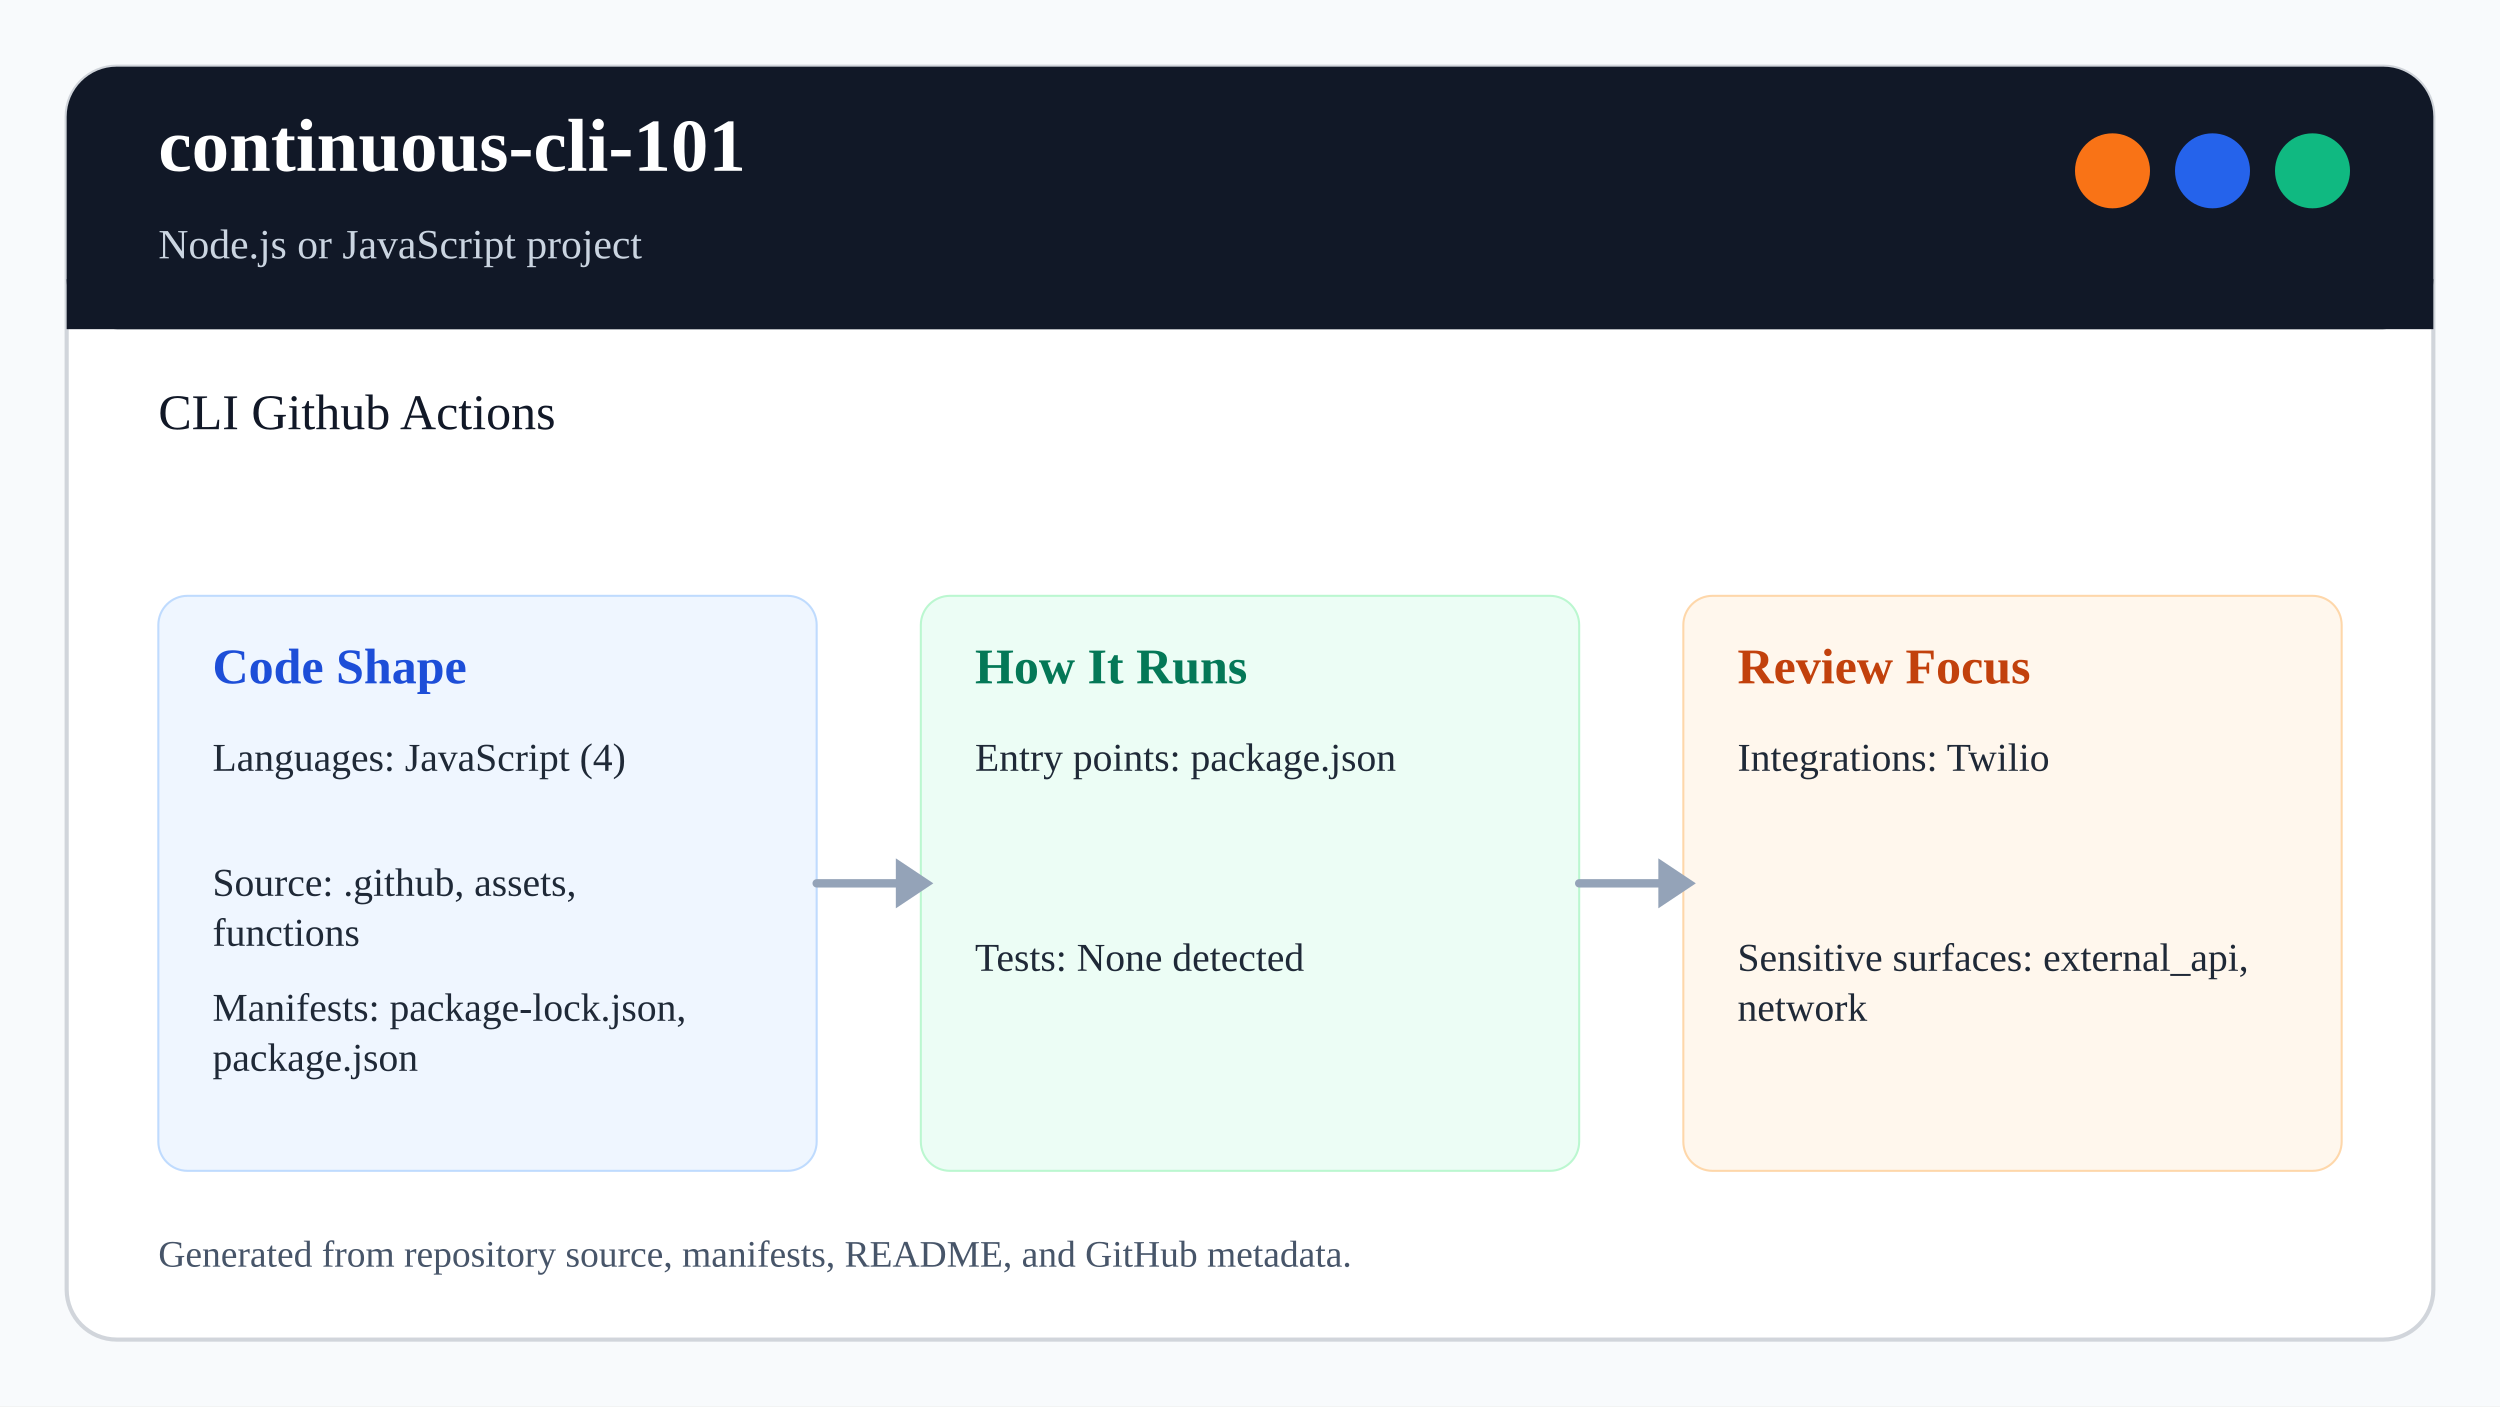
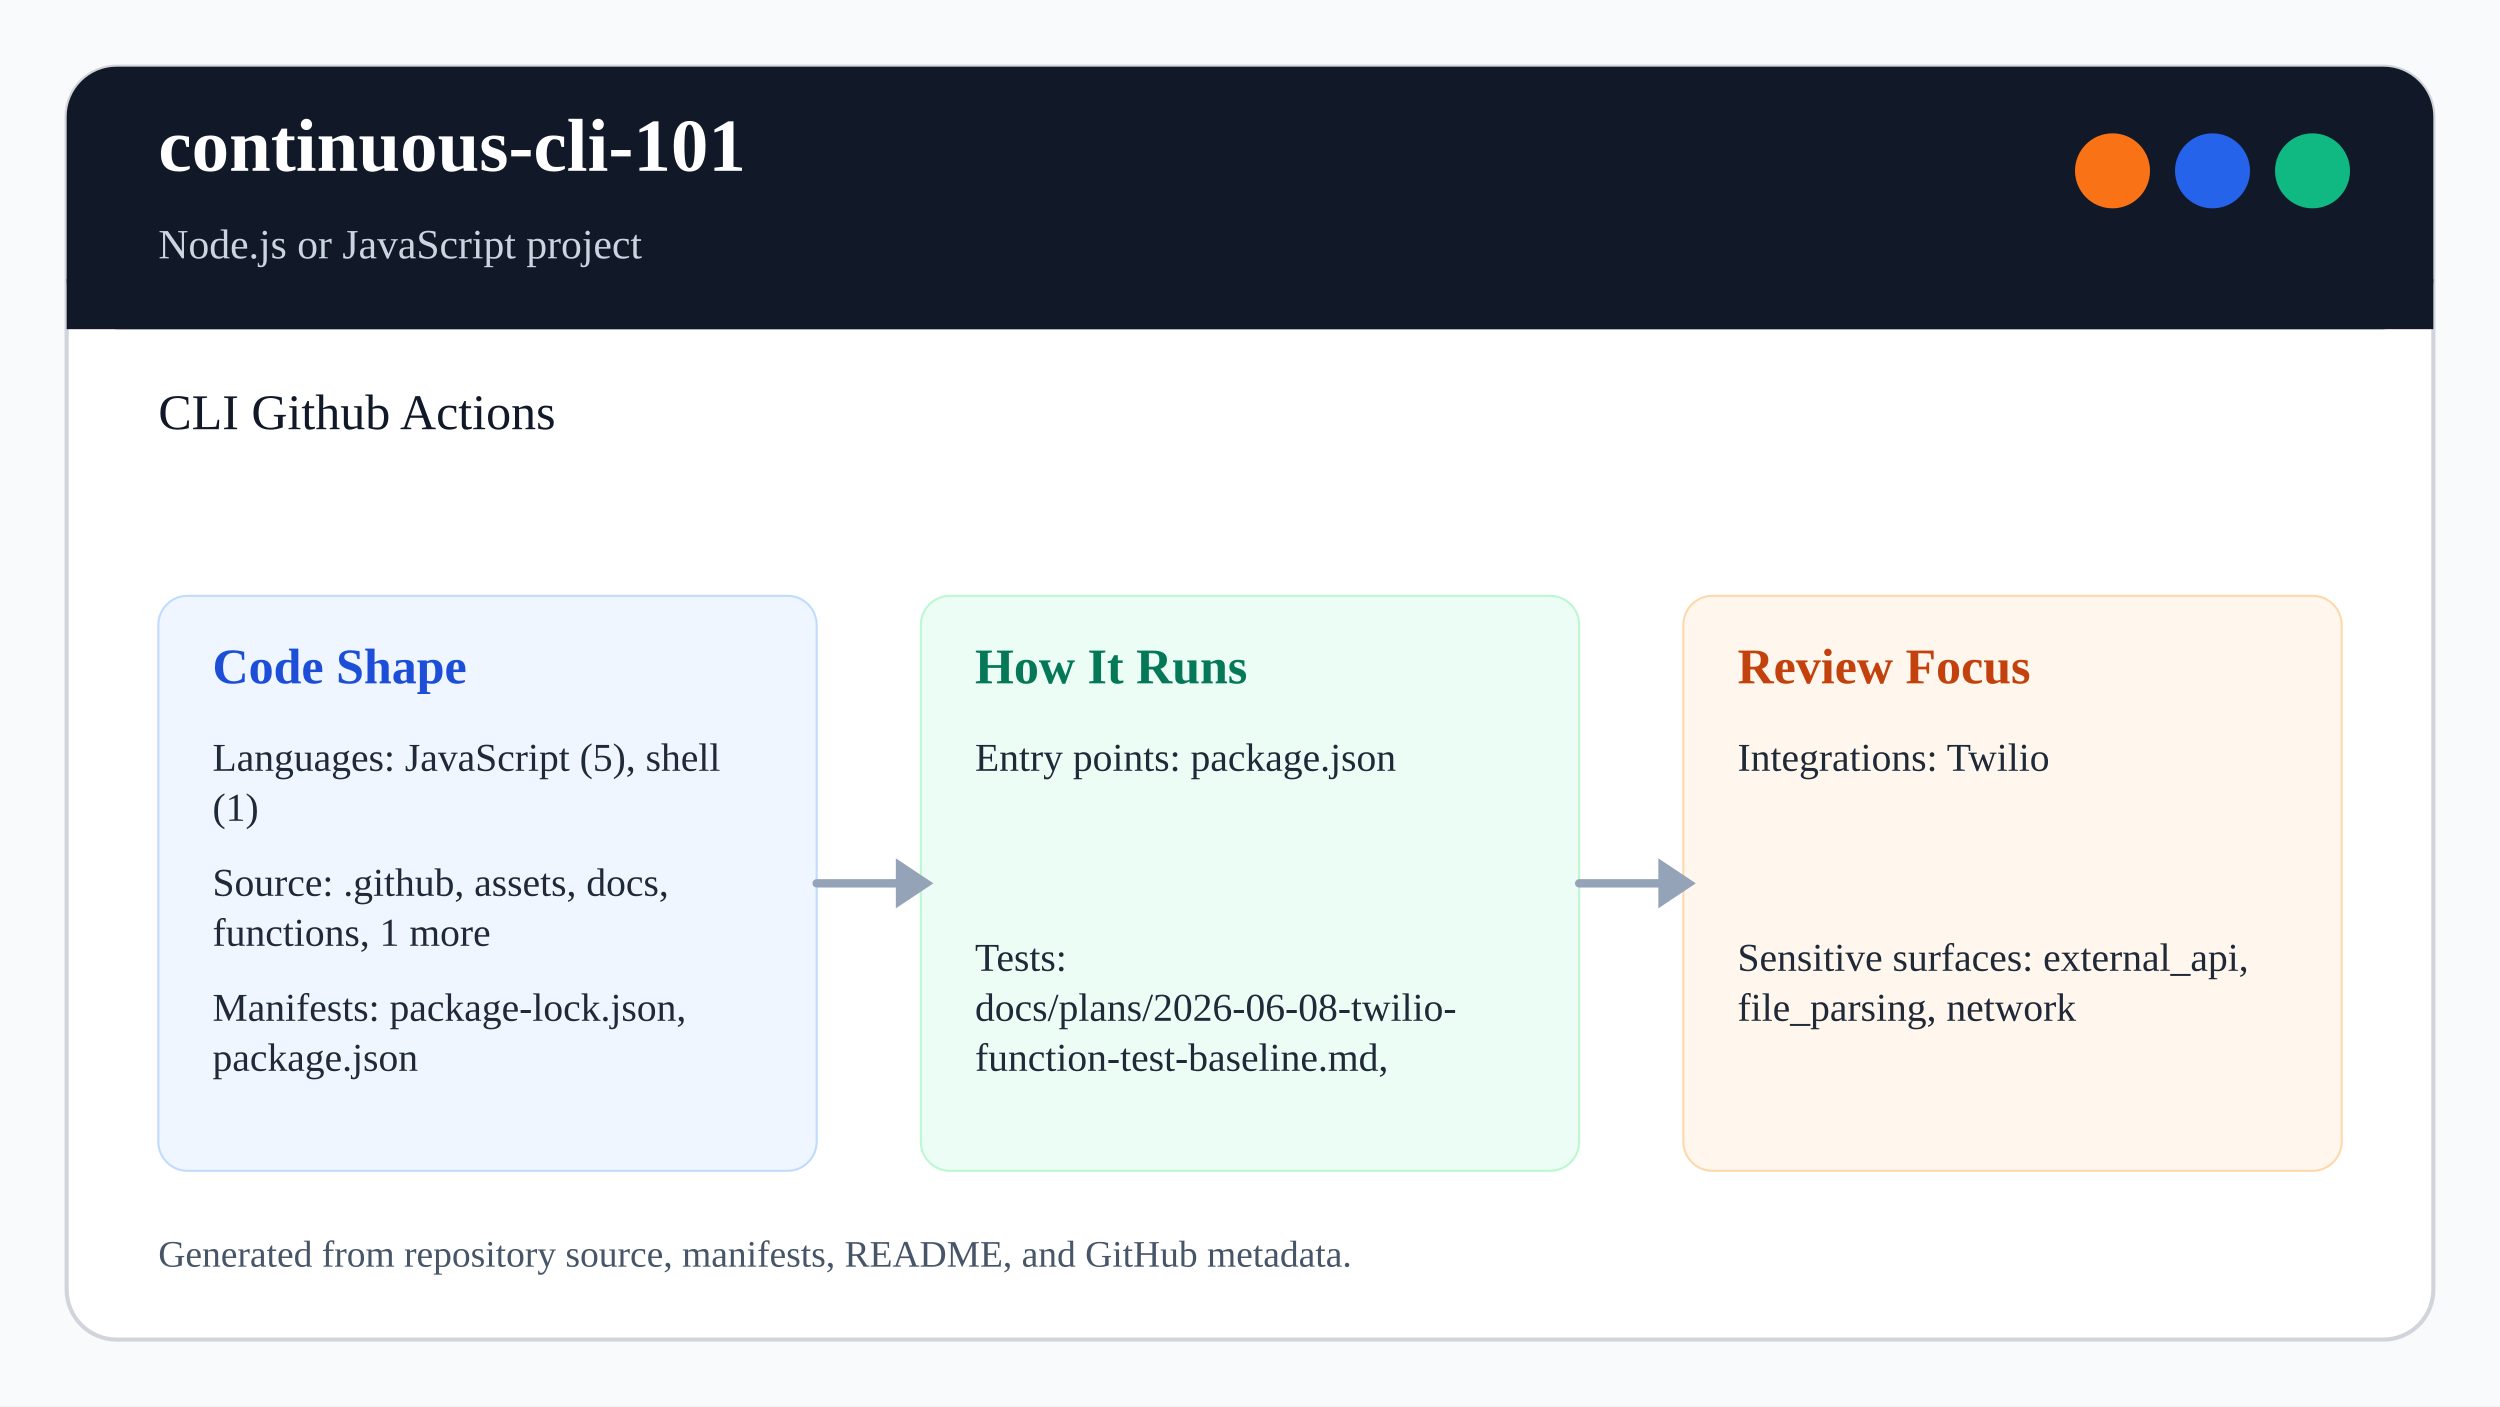
<svg xmlns="http://www.w3.org/2000/svg" width="1200" height="675" viewBox="0 0 1200 675" role="img" aria-labelledby="title desc">
  <rect width="1200" height="675" fill="#f8fafc" />
  <rect x="32" y="32" width="1136" height="611" rx="24" fill="#ffffff" stroke="#d1d5db" stroke-width="2" />
  <rect x="32" y="32" width="1136" height="126" rx="24" fill="#111827" />
  <path d="M32 134h1136v24H32z" fill="#111827" />
  <circle cx="1062" cy="82" r="18" fill="#2563eb" />
  <circle cx="1110" cy="82" r="18" fill="#10b981" />
  <circle cx="1014" cy="82" r="18" fill="#f97316" />
  <text x="76" y="82" font-size="36" fill="#ffffff" font-weight="700">continuous-cli-101</text>
  <text x="76" y="124" font-size="20" fill="#cbd5e1">Node.js or JavaScript project</text>
  <text x="76" y="206" font-size="24" fill="#111827">CLI Github Actions</text>
  <rect x="76" y="286" width="316" height="276" rx="14" fill="#eff6ff" stroke="#bfdbfe" />
  <text x="102" y="328" font-size="24" font-weight="700" fill="#1d4ed8">Code Shape</text>
-   <text x="102" y="370" font-size="19" fill="#1f2937">Languages: JavaScript (4)</text>
-   <text x="102" y="430" font-size="19" fill="#1f2937">Source: .github, assets,</text>
-   <text x="102" y="454" font-size="19" fill="#1f2937">functions</text>
+   <text x="102" y="370" font-size="19" fill="#1f2937">Languages: JavaScript (5), shell</text>
+   <text x="102" y="394" font-size="19" fill="#1f2937">(1)</text>
+   <text x="102" y="430" font-size="19" fill="#1f2937">Source: .github, assets, docs,</text>
+   <text x="102" y="454" font-size="19" fill="#1f2937">functions, 1 more</text>
  <text x="102" y="490" font-size="19" fill="#1f2937">Manifests: package-lock.json,</text>
  <text x="102" y="514" font-size="19" fill="#1f2937">package.json</text>
  <rect x="442" y="286" width="316" height="276" rx="14" fill="#ecfdf5" stroke="#bbf7d0" />
  <text x="468" y="328" font-size="24" font-weight="700" fill="#047857">How It Runs</text>
  <text x="468" y="370" font-size="19" fill="#1f2937">Entry points: package.json</text>
-   <text x="468" y="466" font-size="19" fill="#1f2937">Tests: None detected</text>
+   <text x="468" y="466" font-size="19" fill="#1f2937">Tests:</text>
+   <text x="468" y="490" font-size="19" fill="#1f2937">docs/plans/2026-06-08-twilio-</text>
+   <text x="468" y="514" font-size="19" fill="#1f2937">function-test-baseline.md,</text>
  <rect x="808" y="286" width="316" height="276" rx="14" fill="#fff7ed" stroke="#fed7aa" />
  <text x="834" y="328" font-size="24" font-weight="700" fill="#c2410c">Review Focus</text>
  <text x="834" y="370" font-size="19" fill="#1f2937">Integrations: Twilio</text>
  <text x="834" y="466" font-size="19" fill="#1f2937">Sensitive surfaces: external_api,</text>
-   <text x="834" y="490" font-size="19" fill="#1f2937">network</text>
+   <text x="834" y="490" font-size="19" fill="#1f2937">file_parsing, network</text>
  <path d="M392 424h50" stroke="#94a3b8" stroke-width="4" stroke-linecap="round" />
  <path d="M430 412l18 12-18 12z" fill="#94a3b8" />
  <path d="M758 424h50" stroke="#94a3b8" stroke-width="4" stroke-linecap="round" />
  <path d="M796 412l18 12-18 12z" fill="#94a3b8" />
  <text x="76" y="608" font-size="18" fill="#475569">Generated from repository source, manifests, README, and GitHub metadata.</text>
</svg>
